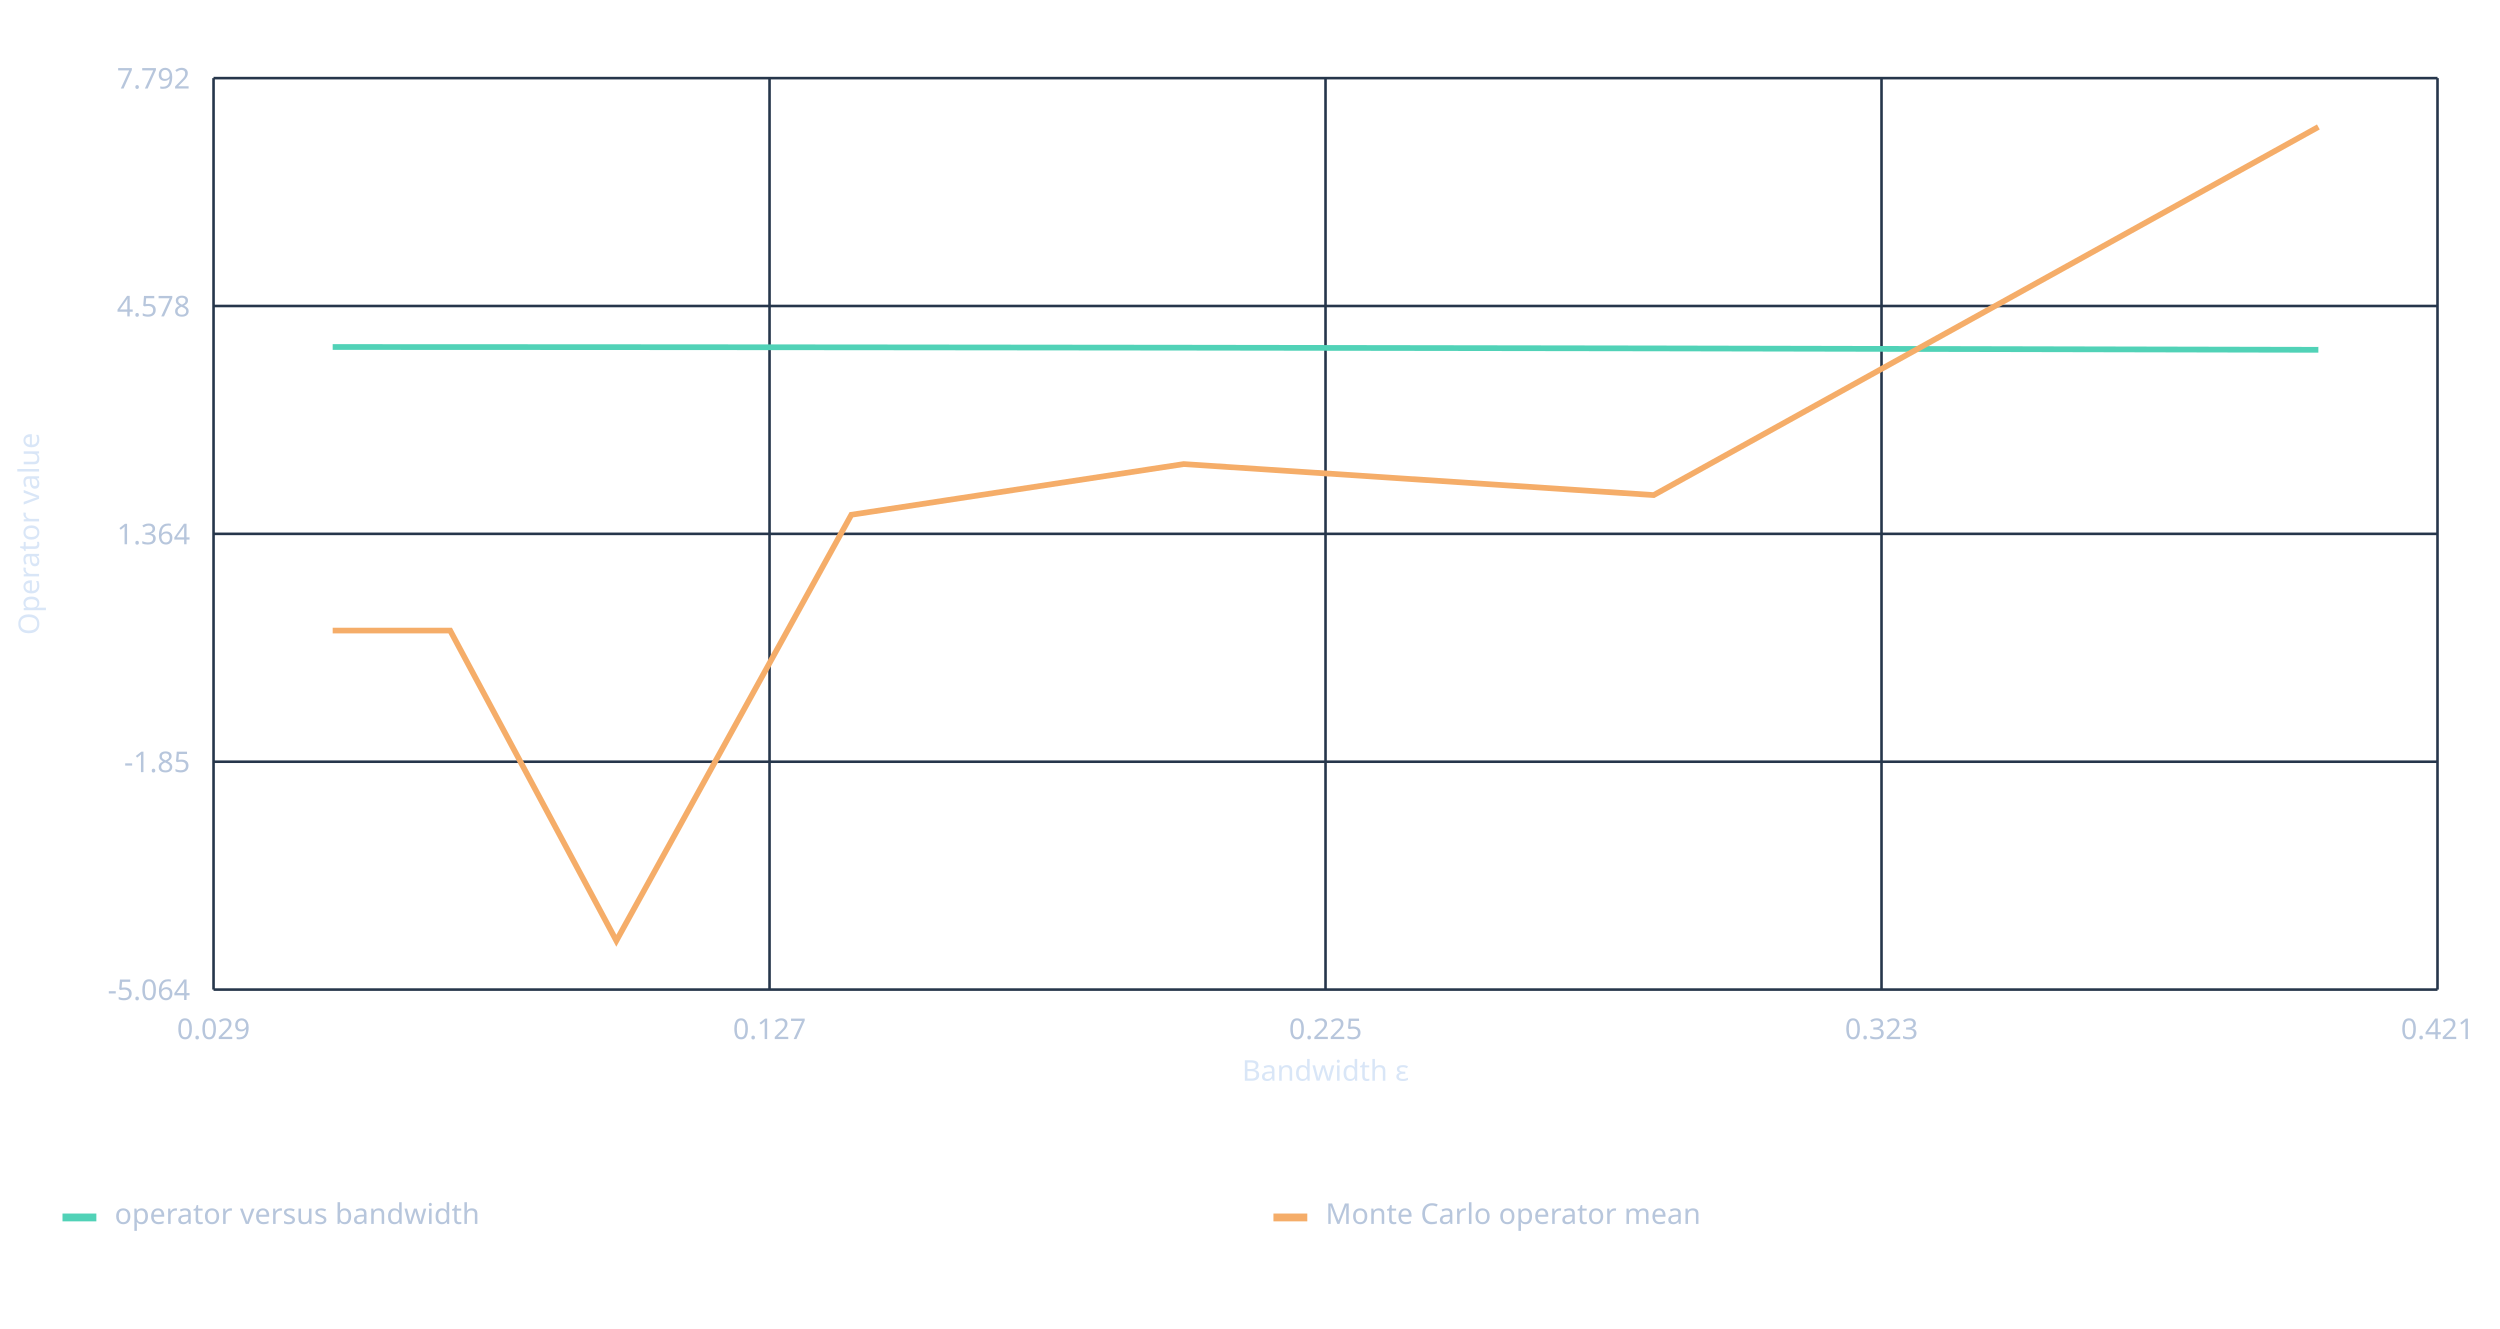
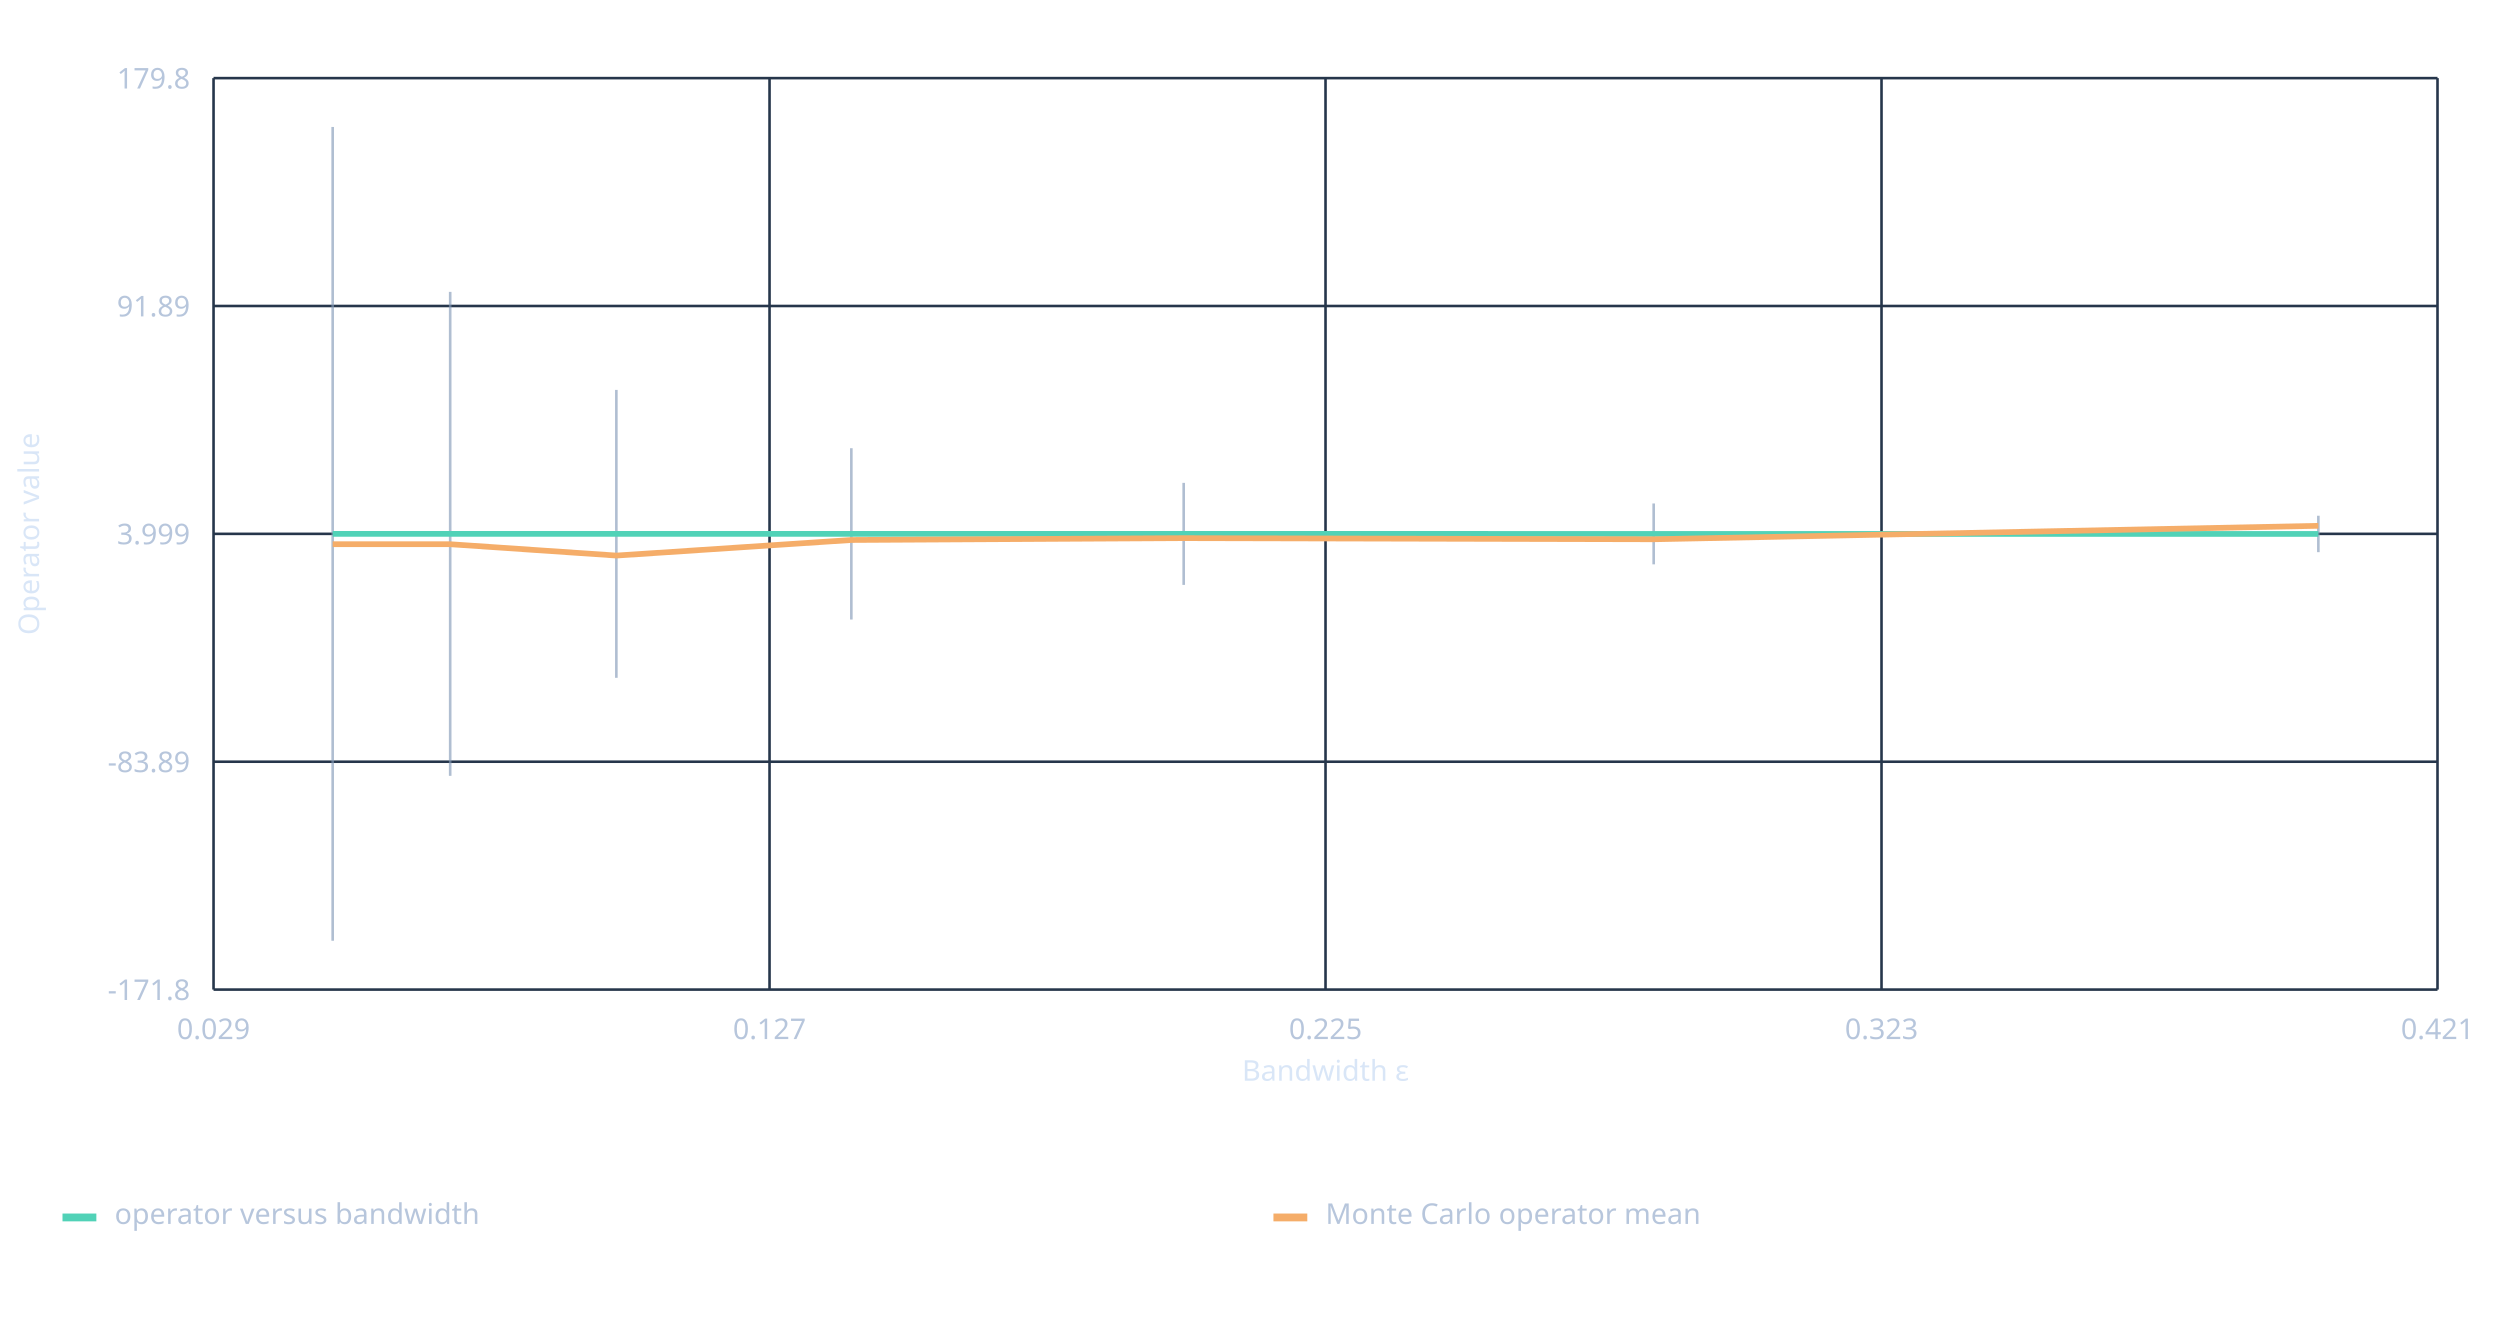
<svg xmlns="http://www.w3.org/2000/svg" viewBox="0 0 960 510" role="img" aria-label="Wave operator estimate" style="width:100%;height:auto;background:#101b2c">
  <g font-family="system-ui,sans-serif" font-size="11" fill="#b7c6dc">
    <path d="M82 30V380 M82 380H936" stroke="#26364b" fill="none" />
    <text x="82" y="399" text-anchor="middle">0.029</text>
-     <text x="73" y="384" text-anchor="end">-5.064</text>
+     <text x="73" y="384" text-anchor="end">-171.8</text>
    <path d="M295.5 30V380 M82 292.5H936" stroke="#26364b" fill="none" />
    <text x="295.5" y="399" text-anchor="middle">0.127</text>
-     <text x="73" y="296.5" text-anchor="end">-1.85</text>
+     <text x="73" y="296.5" text-anchor="end">-83.89</text>
    <path d="M509 30V380 M82 205H936" stroke="#26364b" fill="none" />
    <text x="509" y="399" text-anchor="middle">0.225</text>
-     <text x="73" y="209" text-anchor="end">1.364</text>
+     <text x="73" y="209" text-anchor="end">3.999</text>
    <path d="M722.5 30V380 M82 117.5H936" stroke="#26364b" fill="none" />
    <text x="722.5" y="399" text-anchor="middle">0.323</text>
-     <text x="73" y="121.5" text-anchor="end">4.578</text>
+     <text x="73" y="121.5" text-anchor="end">91.89</text>
    <path d="M936 30V380 M82 30H936" stroke="#26364b" fill="none" />
    <text x="936" y="399" text-anchor="middle">0.421</text>
-     <text x="73" y="34" text-anchor="end">7.792</text>
+     <text x="73" y="34" text-anchor="end">179.8</text>
    <svg x="82" y="30" width="854" height="350" viewBox="82 30 854 350" overflow="hidden">
-       <path d="M890.250 134.336L635.014 133.786L454.536 133.510L326.918 133.372L236.679 133.304L172.870 133.269L127.750 133.252" stroke="#51d2b7" stroke-width="2.2" fill="none" />
-       <path d="M890.250 48.750L635.014 190.113L454.536 178.204L326.918 197.666L236.679 361.250L172.870 242.138L127.750 242.138" stroke="#f5ad69" stroke-width="2.2" fill="none" />
+       <path d="M890.25 212.036L890.25 198.044" stroke="#859bb9" stroke-width="1" opacity="0.65" />
+       <path d="M635.014 216.708L635.014 193.331" stroke="#859bb9" stroke-width="1" opacity="0.65" />
+       <path d="M454.536 224.602L454.536 185.417" stroke="#859bb9" stroke-width="1" opacity="0.65" />
+       <path d="M326.918 237.9L326.918 172.109" stroke="#859bb9" stroke-width="1" opacity="0.65" />
+       <path d="M236.679 260.279L236.679 149.725" stroke="#859bb9" stroke-width="1" opacity="0.65" />
+       <path d="M172.87 297.927L172.87 112.074" stroke="#859bb9" stroke-width="1" opacity="0.65" />
+       <path d="M127.75 361.25L127.75 48.75" stroke="#859bb9" stroke-width="1" opacity="0.65" />
+       <path d="M890.250 205.040L635.014 205.020L454.536 205.009L326.918 205.004L236.679 205.002L172.870 205.001L127.750 205.000" stroke="#51d2b7" stroke-width="2.2" fill="none" />
+       <path d="M890.250 201.910L635.014 207.079L454.536 206.644L326.918 207.355L236.679 213.337L172.870 208.982L127.750 208.982" stroke="#f5ad69" stroke-width="2.2" fill="none" />
    </svg>
    <text x="509" y="415" text-anchor="middle" fill="#d9e6f7">Bandwidth ε</text>
    <text transform="translate(15 205) rotate(-90)" text-anchor="middle" fill="#d9e6f7">Operator value</text>
  </g>
  <g transform="translate(24 470)">
    <rect width="13" height="3" y="-4" fill="#51d2b7" />
    <text fill="#b7c6dc" font-family="system-ui,sans-serif" font-size="11">
      <tspan x="20" dy="0">operator versus bandwidth</tspan>
    </text>
  </g>
  <g transform="translate(489 470)">
    <rect width="13" height="3" y="-4" fill="#f5ad69" />
    <text fill="#b7c6dc" font-family="system-ui,sans-serif" font-size="11">
      <tspan x="20" dy="0">Monte Carlo operator mean</tspan>
    </text>
  </g>
</svg>
